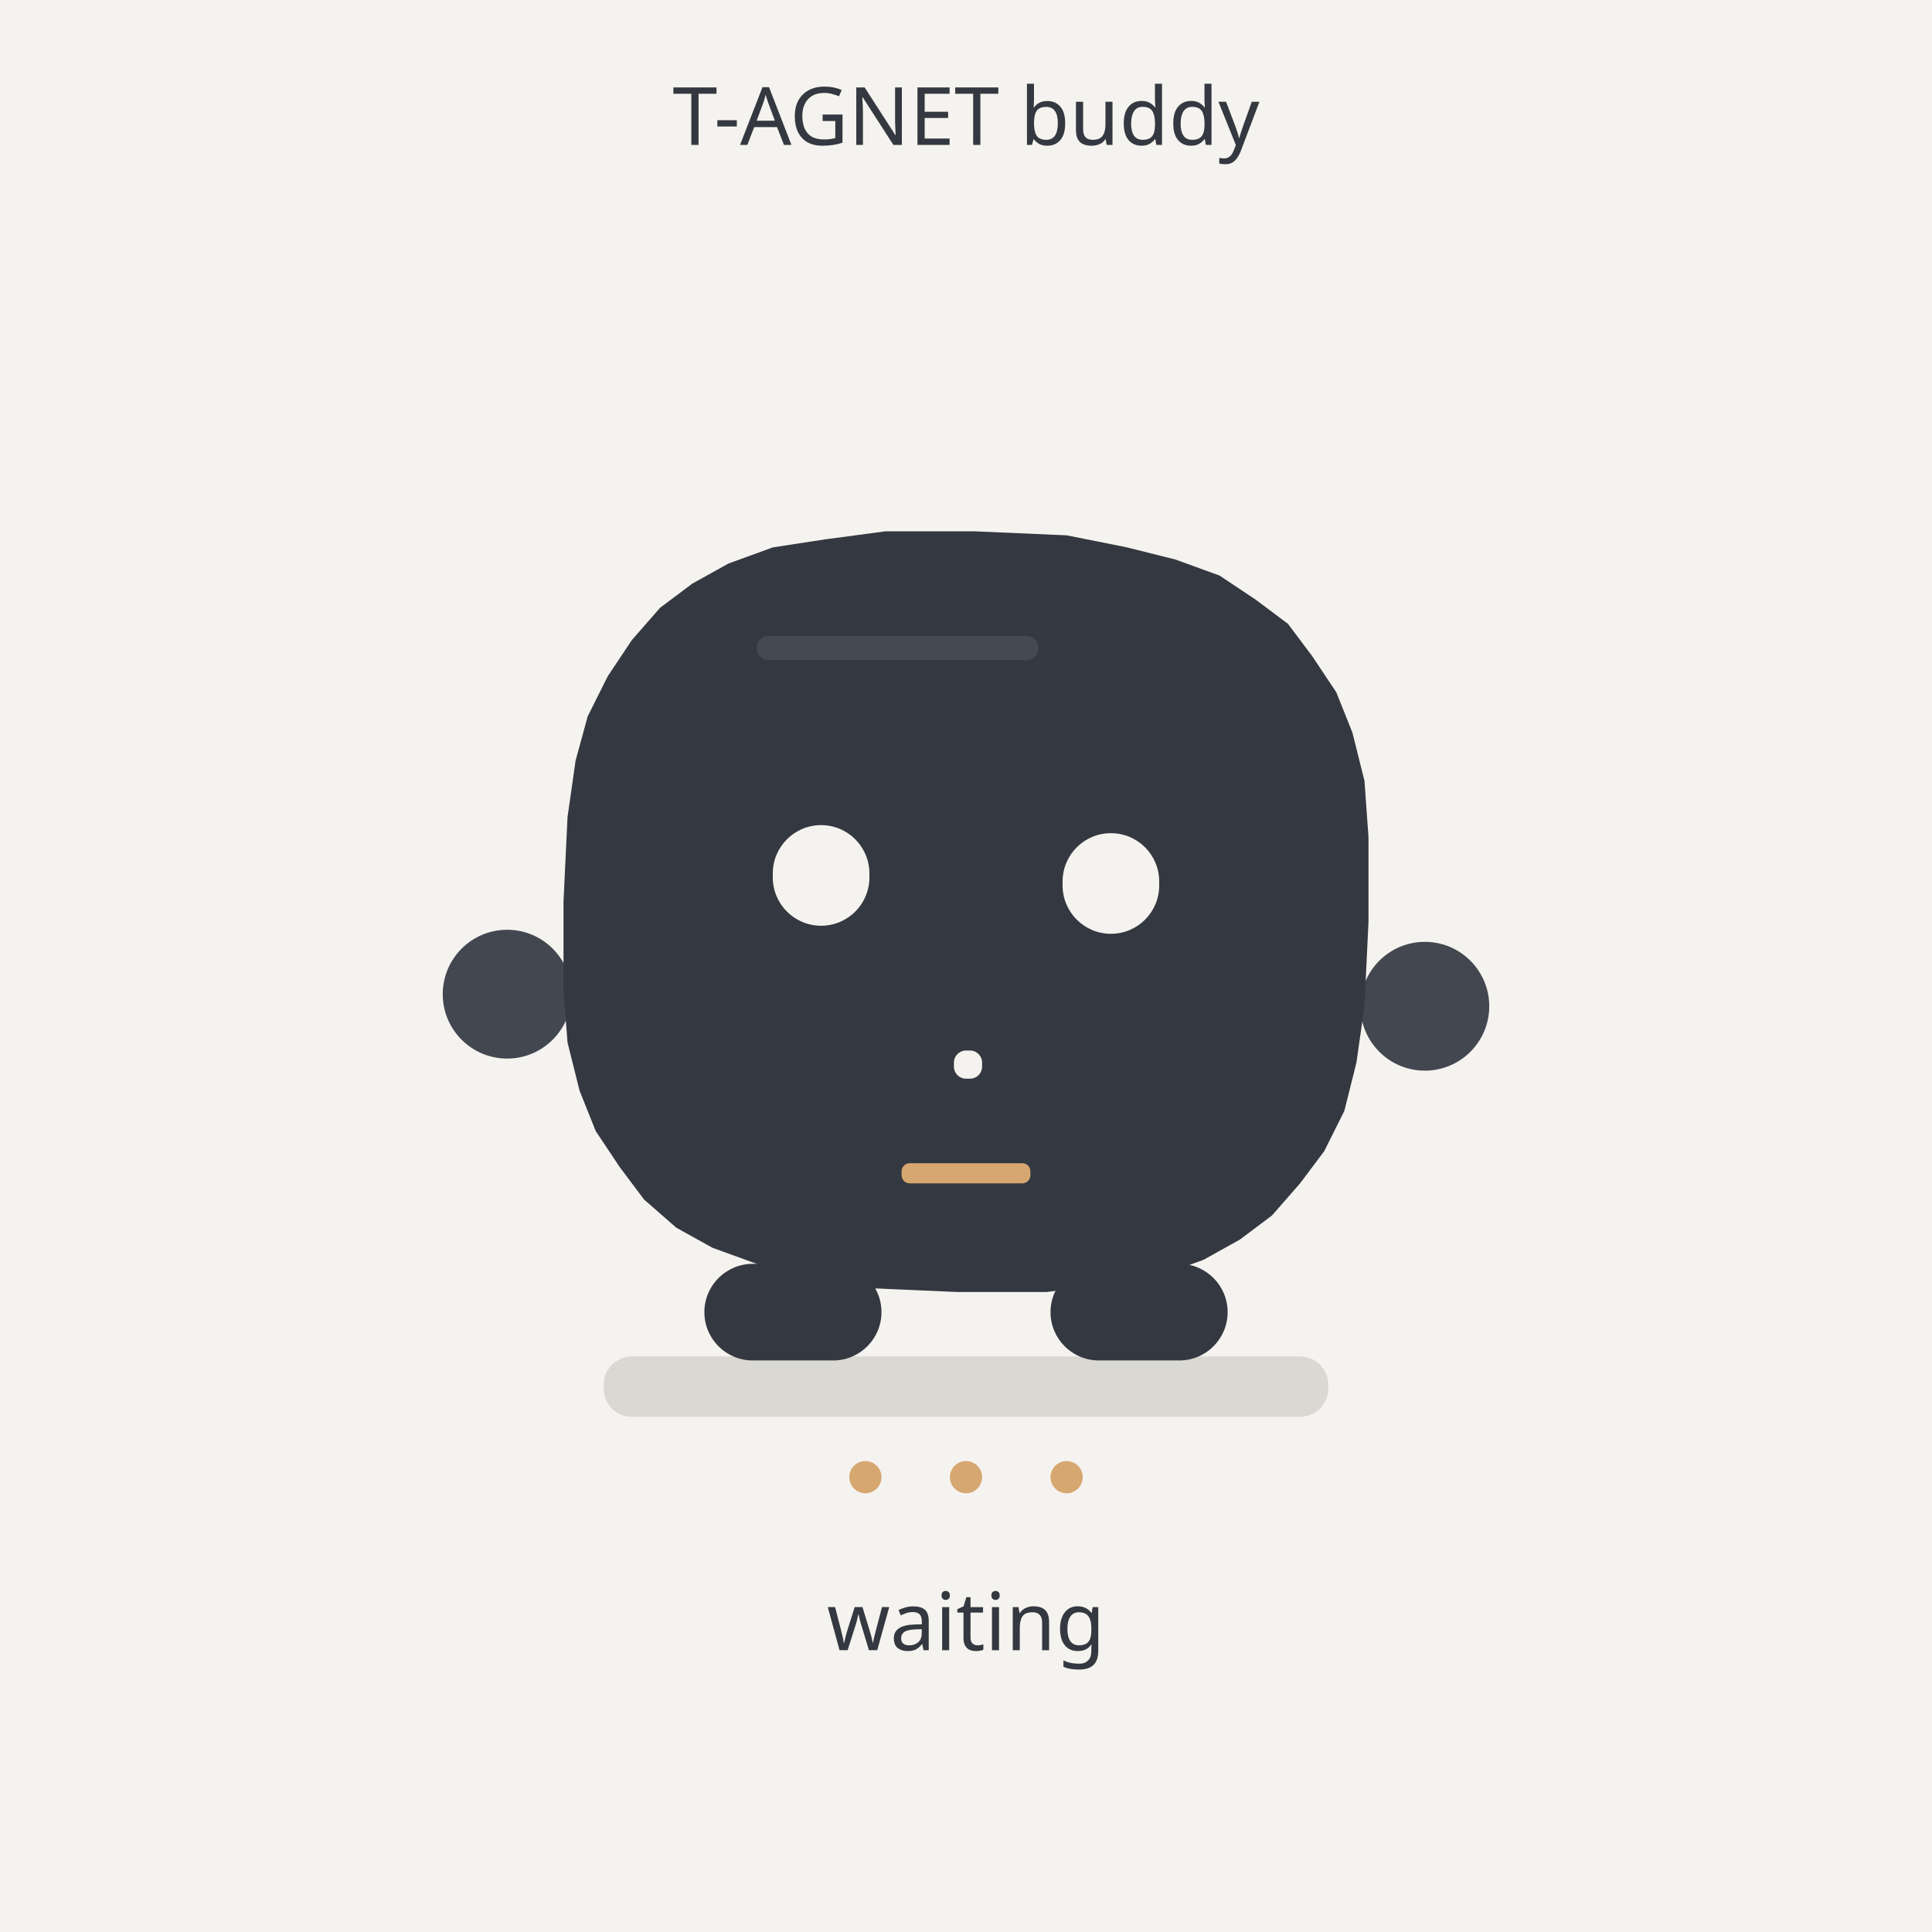
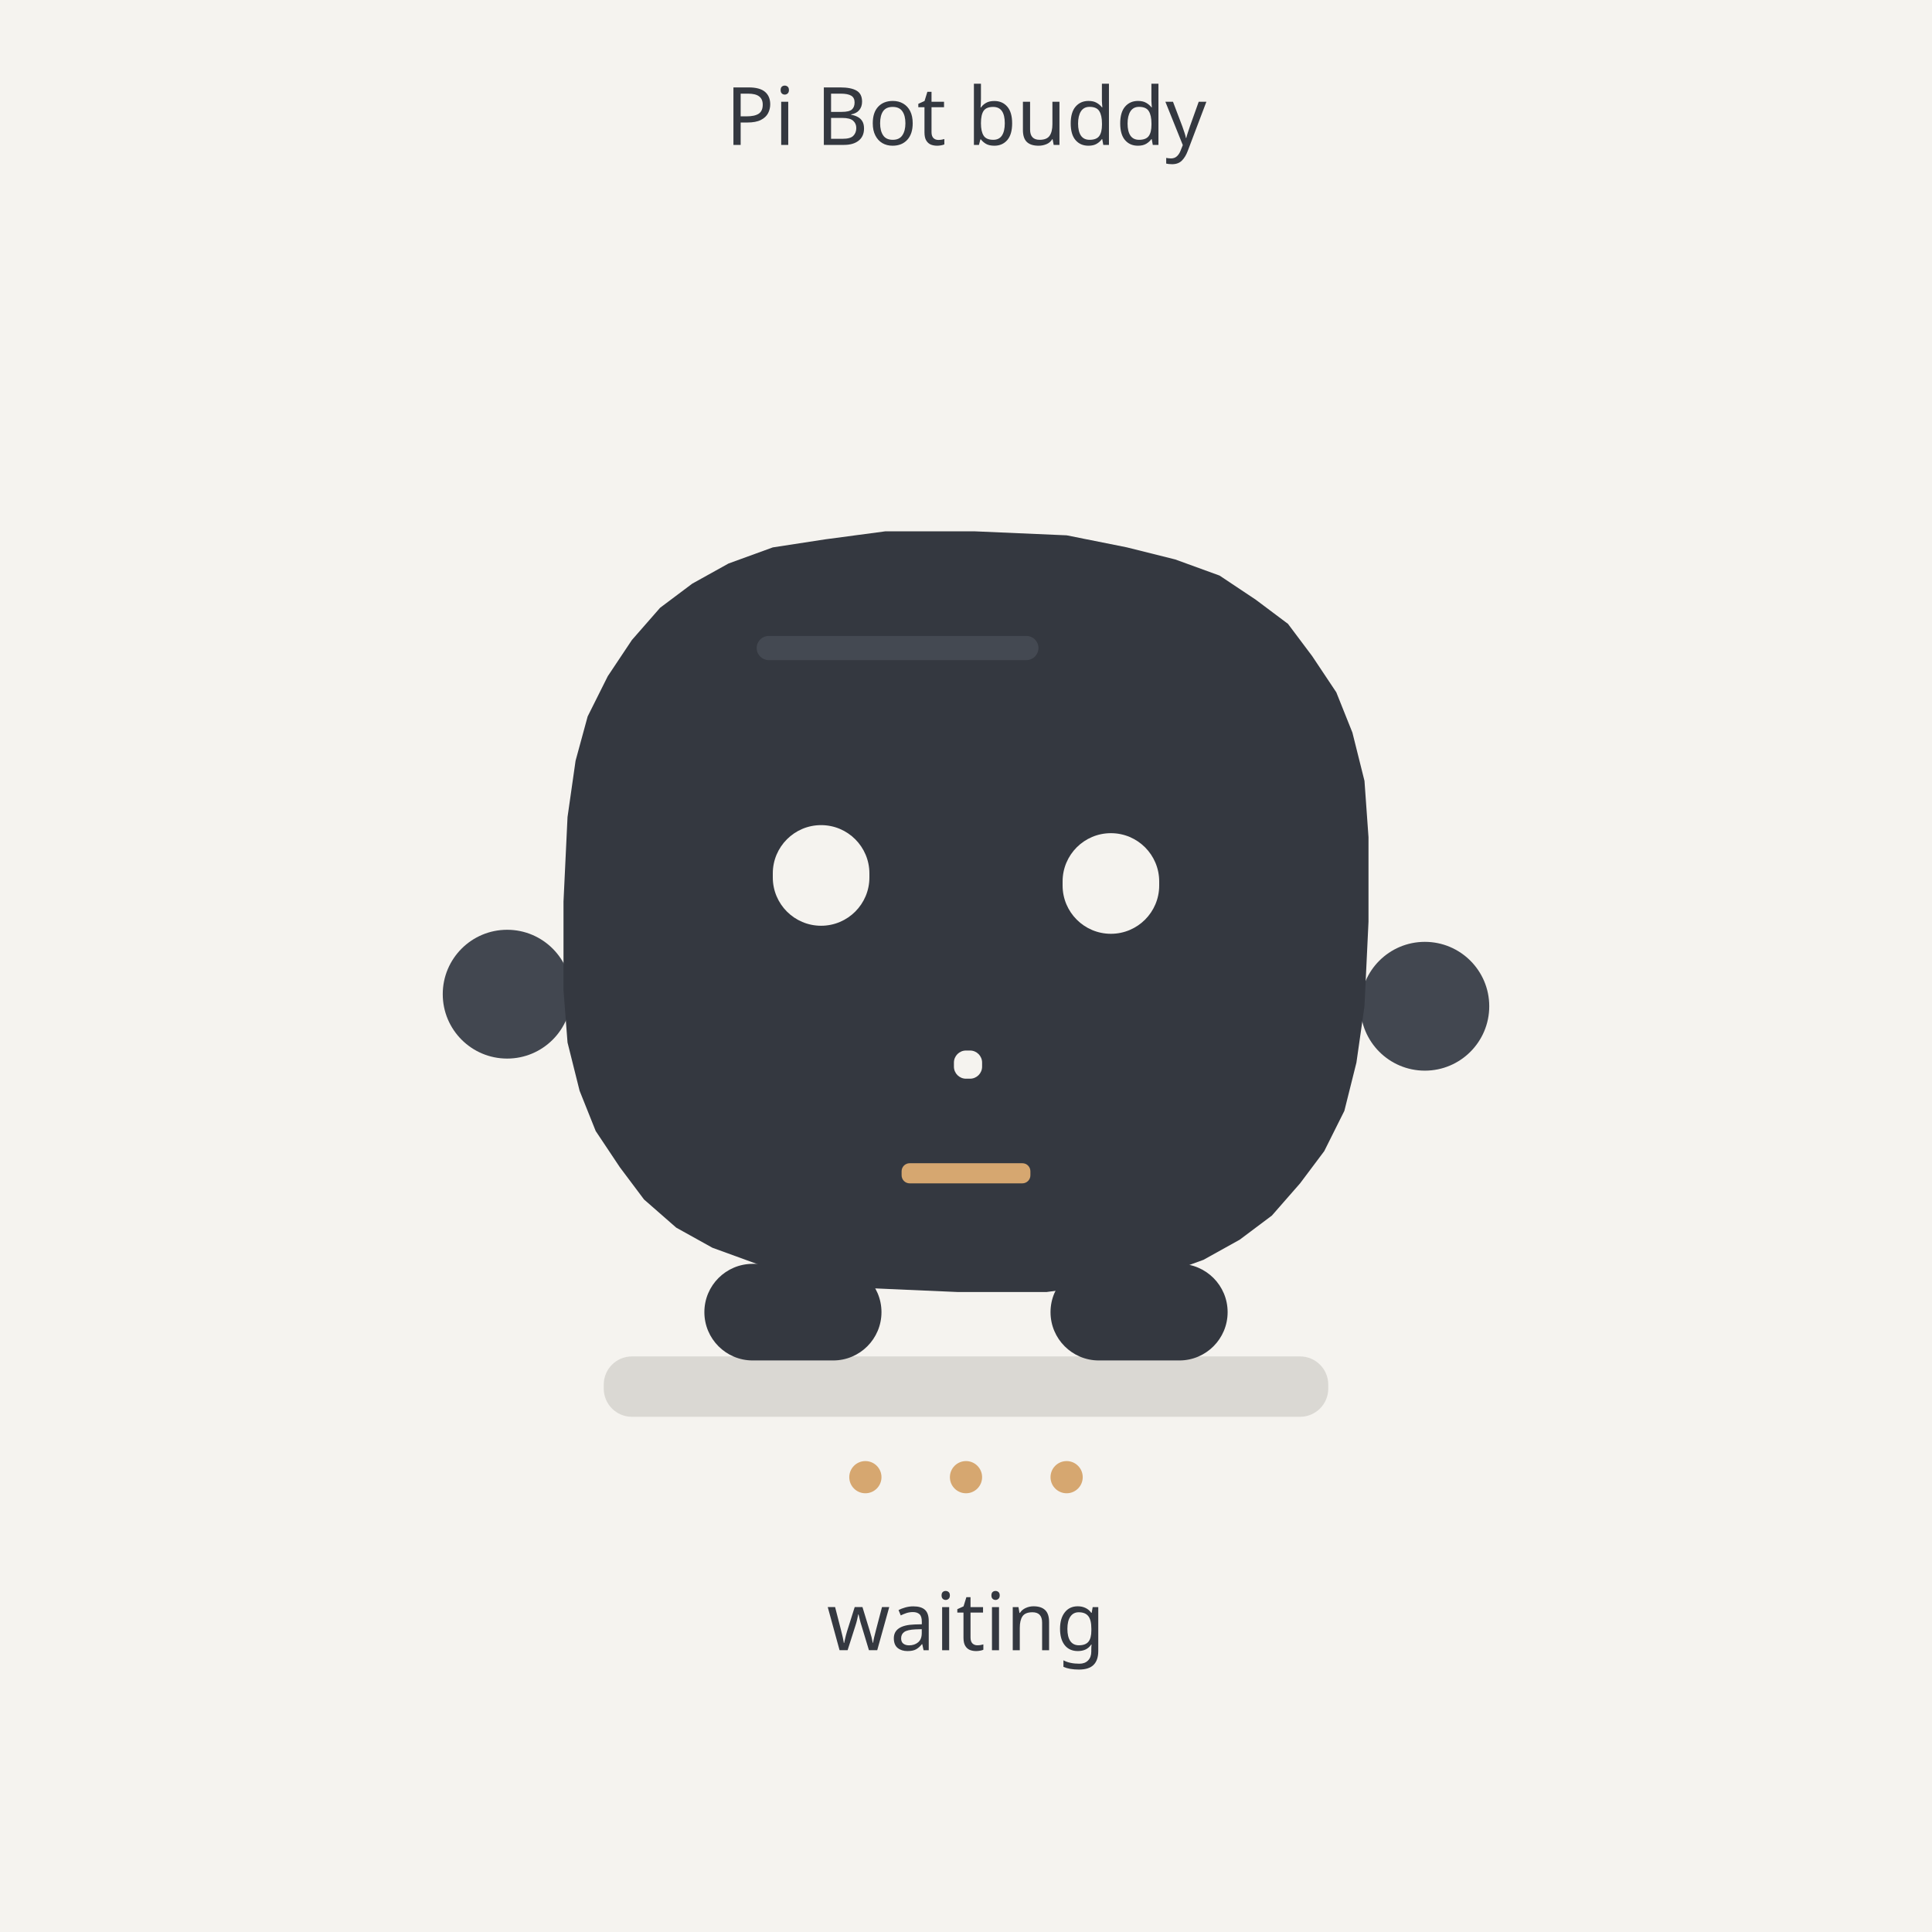
<svg xmlns="http://www.w3.org/2000/svg" width="480" height="480" viewBox="0 0 480 480">
  <rect width="480" height="480" fill="#F5F3EF" />
-   <text x="240" y="36" text-anchor="middle" font-family="sans-serif" font-size="20" fill="#343840">T-AGNET buddy</text>
+   <text x="240" y="36" text-anchor="middle" font-family="sans-serif" font-size="20" fill="#343840">Pi Bot buddy</text>
  <g transform="translate(30 64)">
    <rect x="120" y="273" width="180" height="15" rx="7" fill="#dad8d3" opacity="1" />
    <rect x="145" y="250" width="44" height="24" rx="12" fill="#343840" opacity="1" />
    <rect x="231" y="250" width="44" height="24" rx="12" fill="#343840" opacity="1" />
    <rect x="80" y="167" width="32" height="32" rx="16" fill="#424750" opacity="1" />
    <rect x="308" y="170" width="32" height="32" rx="16" fill="#424750" opacity="1" />
    <polygon fill="#343840" points="310,165 309,186 307,200 304,212 299,222 293,230 286,238 278,244 269,249 258,253 245,255 230,257 208,257 185,256 170,254 158,250 147,246 138,241 130,234 124,226 118,217 114,207 111,195 110,182 110,160 111,139 113,125 116,114 121,104 127,95 134,87 142,81 151,76 162,72 175,70 190,68 212,68 235,69 250,72 262,75 273,79 282,85 290,91 296,99 302,108 306,118 309,130 310,144 " />
    <rect x="158" y="94" width="70" height="6" rx="3" fill="#555a64" opacity="0.51" />
    <rect x="162" y="141" width="24" height="25" rx="12" fill="#f5f3ef" opacity="1" />
    <rect x="234" y="143" width="24" height="25" rx="12" fill="#f5f3ef" opacity="1" />
    <rect x="207" y="197" width="7" height="7" rx="3" fill="#f5f3ef" opacity="1" />
    <rect x="194" y="225" width="32" height="5" rx="2" fill="#d6a770" opacity="1" />
    <rect x="181" y="299" width="8" height="8" rx="4" fill="#d6a770" opacity="1" />
    <rect x="206" y="299" width="8" height="8" rx="4" fill="#d6a770" opacity="1" />
    <rect x="231" y="299" width="8" height="8" rx="4" fill="#d6a770" opacity="1" />
  </g>
  <text x="240" y="410" text-anchor="middle" font-family="sans-serif" font-size="20" fill="#343840">waiting</text>
</svg>
